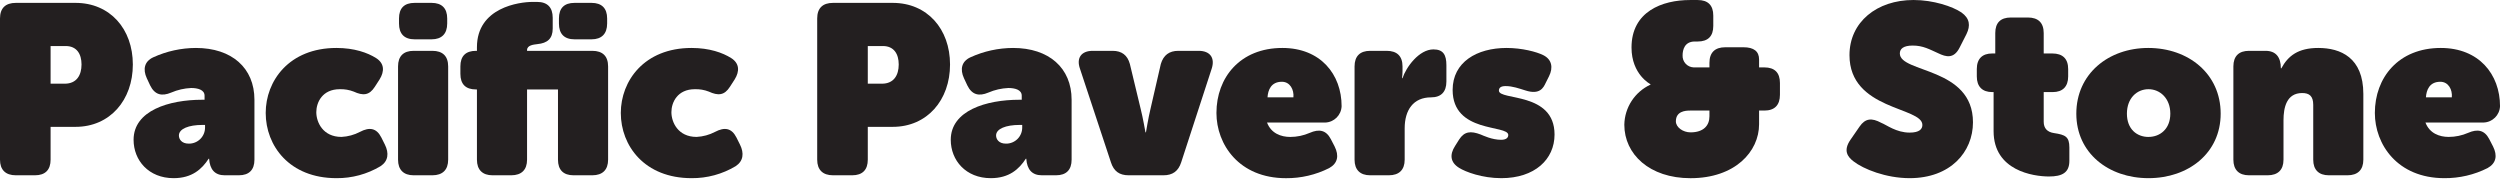
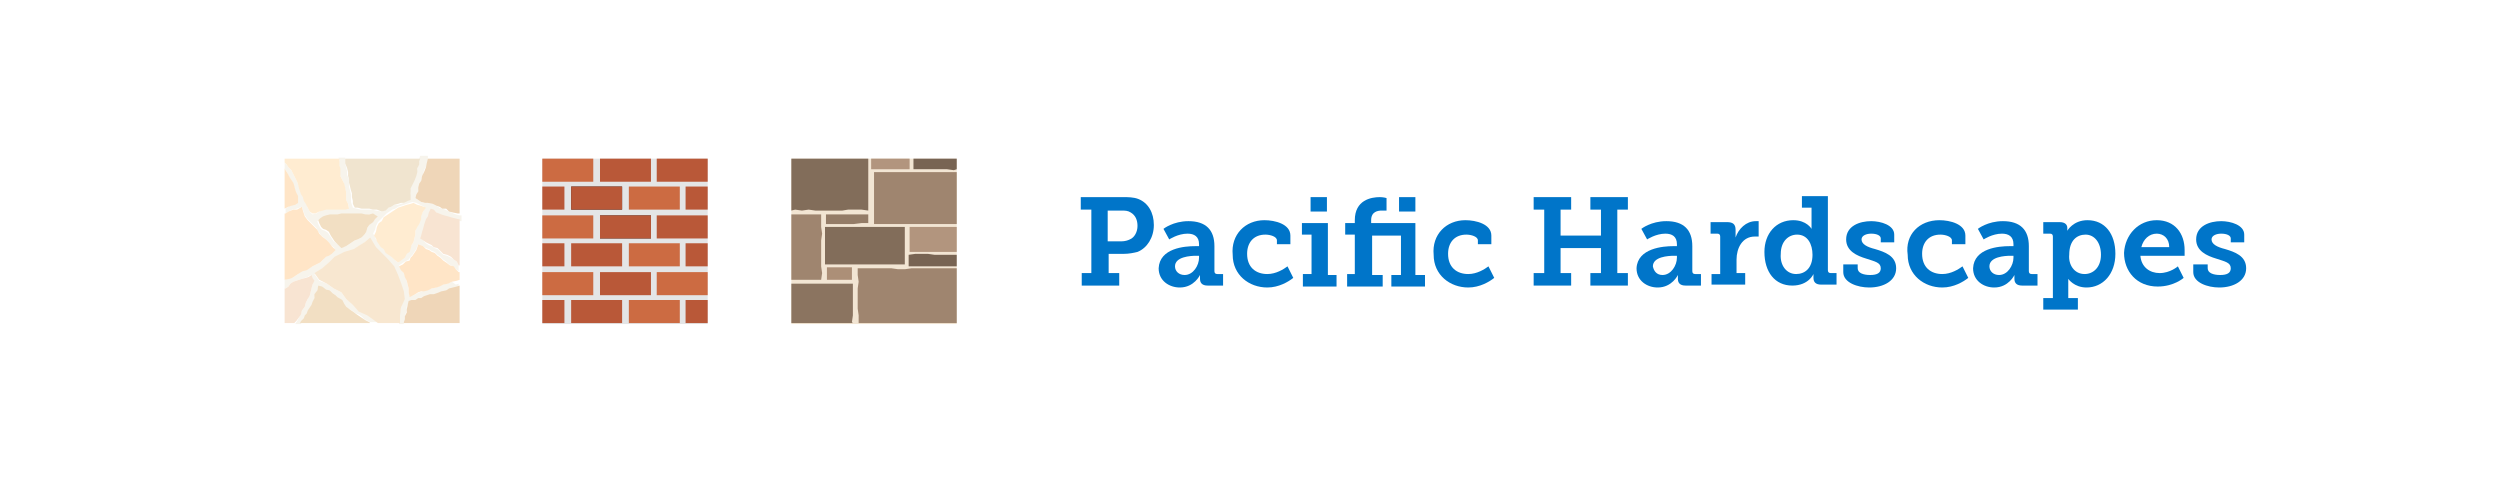
- <svg xmlns="http://www.w3.org/2000/svg" id="Layer_1" data-name="Layer 1" viewBox="0 0 1042.59 74.3">
-   <defs>
-     <style>.cls-1{fill:#231f20;}</style>
-   </defs>
-   <path class="cls-1" d="M-719.6-337.41c0-4.3,2.3-6.5,6.6-6.5h24.9c14.4,0,23.9,10.9,23.9,25.7s-9.5,26-23.9,26h-10.4v13.7c0,4.2-2.2,6.5-6.5,6.5h-8c-4.3,0-6.6-2.3-6.6-6.5v-58.9Zm27,27.2c5,0,7-3.6,7-8s-2-7.7-6.6-7.7h-6.3v15.7h5.9Z" transform="translate(719.6 345.11)" />
-   <path class="cls-1" d="M-635.29-303.51h1v-1.7c0-2.5-2.9-3.2-5.6-3.2a23.67,23.67,0,0,0-8.3,1.9c-4,1.7-6.9.9-8.8-3l-1.4-3c-1.7-3.7-1-7,2.7-8.7a43.07,43.07,0,0,1,17.8-3.9c14.9,0,24.4,8.3,24.4,21.6v25c0,4.2-2.2,6.5-6.5,6.5h-5.9c-4.1,0-6.2-2.4-6.5-6.9h-0.2c-2.8,4.3-6.9,8.1-14.6,8.1-10.4,0-16.7-7.4-16.7-16C-663.9-299-649.1-303.51-635.29-303.51Zm-5.6,18.3a6.68,6.68,0,0,0,6.8-6.8v-1h-1.1c-5.7,0-9.8,1.6-9.8,4.4C-645-287.11-643.9-285.21-640.89-285.21Z" transform="translate(719.6 345.11)" />
-   <path class="cls-1" d="M-579.29-325.11c7.5,0,13,2,16.5,4.2s3.6,5.5,1.5,8.9l-2,3.1c-2.3,3.6-4.9,3.8-8.8,2a14.79,14.79,0,0,0-5.8-1c-7.3,0-9.8,5.5-9.8,9.6s2.7,10.3,10.5,10.3a18.62,18.62,0,0,0,7.7-2.1c4-2.1,6.9-1.6,8.9,2.3l1.5,3c1.8,3.6,1.4,6.9-1.8,9a35.19,35.19,0,0,1-18.4,5c-19.6,0-29.5-13.5-29.5-27.2C-608.8-311.31-599.1-325.11-579.29-325.11Z" transform="translate(719.6 345.11)" />
-   <path class="cls-1" d="M-553.6-317.41c0-4.3,2.3-6.5,6.5-6.5h7.8c4.3,0,6.6,2.2,6.6,6.5v38.9c0,4.2-2.3,6.5-6.6,6.5h-7.8c-4.2,0-6.5-2.3-6.5-6.5v-38.9Zm0.4-17.9v-2.1c0-4.3,2.2-6.5,6.5-6.5h7.1c4.2,0,6.5,2.2,6.5,6.5v2.1c0,4.3-2.3,6.6-6.5,6.6h-7.1C-551-328.71-553.2-331-553.2-335.31Z" transform="translate(719.6 345.11)" />
-   <path class="cls-1" d="M-520.7-307.81h-0.4c-4.3,0-6.5-2.2-6.5-6.5v-3.1c0-4.3,2.2-6.5,6.5-6.5h0.4v-1.5c0-16.6,17.7-18.9,23.2-18.9h1.9c4.3,0,6.5,2.3,6.5,6.6v4.5c0,4.2-2.2,6.1-6.4,6.5-1.5.2-4.3,0.4-4.3,2.5v0.3h27.2c4.3,0,6.6,2.2,6.6,6.5v38.9c0,4.2-2.3,6.5-6.6,6.5h-7.8c-4.3,0-6.5-2.3-6.5-6.5v-29.3h-12.9v29.3c0,4.2-2.3,6.5-6.6,6.5h-7.8c-4.2,0-6.5-2.3-6.5-6.5v-29.3Zm34.2-27.5v-2.1c0-4.3,2.2-6.5,6.5-6.5h7.1c4.2,0,6.5,2.2,6.5,6.5v2.1c0,4.3-2.3,6.6-6.5,6.6H-480C-484.3-328.71-486.5-331-486.5-335.31Z" transform="translate(719.6 345.11)" />
-   <path class="cls-1" d="M-431.2-325.11c7.5,0,13,2,16.5,4.2s3.6,5.5,1.5,8.9l-2,3.1c-2.3,3.6-4.9,3.8-8.8,2a14.79,14.79,0,0,0-5.8-1c-7.3,0-9.8,5.5-9.8,9.6s2.7,10.3,10.5,10.3a18.62,18.62,0,0,0,7.7-2.1c4-2.1,6.9-1.6,8.9,2.3l1.5,3c1.8,3.6,1.4,6.9-1.8,9a35.19,35.19,0,0,1-18.4,5c-19.6,0-29.5-13.5-29.5-27.2C-460.7-311.31-451-325.11-431.2-325.11Z" transform="translate(719.6 345.11)" />
-   <path class="cls-1" d="M-378.8-337.41c0-4.3,2.3-6.5,6.6-6.5h24.9c14.4,0,23.9,10.9,23.9,25.7s-9.5,26-23.9,26h-10.4v13.7c0,4.2-2.2,6.5-6.5,6.5h-8c-4.3,0-6.6-2.3-6.6-6.5v-58.9Zm27,27.2c5,0,7-3.6,7-8s-2-7.7-6.6-7.7h-6.3v15.7h5.9Z" transform="translate(719.6 345.11)" />
-   <path class="cls-1" d="M-294.5-303.51h1v-1.7c0-2.5-2.9-3.2-5.6-3.2a23.67,23.67,0,0,0-8.3,1.9c-4,1.7-6.9.9-8.8-3l-1.4-3c-1.7-3.7-1-7,2.7-8.7a43.07,43.07,0,0,1,17.8-3.9c14.9,0,24.4,8.3,24.4,21.6v25c0,4.2-2.2,6.5-6.5,6.5h-5.9c-4.1,0-6.2-2.4-6.5-6.9h-0.2c-2.8,4.3-6.9,8.1-14.6,8.1-10.4,0-16.7-7.4-16.7-16C-323.1-299-308.3-303.51-294.5-303.51Zm-5.6,18.3a6.68,6.68,0,0,0,6.8-6.8v-1h-1.1c-5.7,0-9.8,1.6-9.8,4.4C-304.2-287.11-303.1-285.21-300.1-285.21Z" transform="translate(719.6 345.11)" />
-   <path class="cls-1" d="M-269.2-316.41c-1.6-4.5.5-7.5,5.3-7.5h8.3c3.8,0,6.2,1.8,7.2,5.5l4.5,18.7c0.9,3.5,2,9.8,2,9.8h0.2s1-6.1,1.9-9.8l4.3-18.7c1.1-3.7,3.5-5.5,7.3-5.5h8.5c4.8,0,6.9,3,5.4,7.5l-12.7,39c-1.2,3.7-3.6,5.4-7.4,5.4h-14.5c-3.9,0-6.2-1.7-7.4-5.4Z" transform="translate(719.6 345.11)" />
-   <path class="cls-1" d="M-184.8-325.11c15.9,0,24.7,11,24.7,24.3A7.09,7.09,0,0,1-167-294h-24.2c1.7,4.5,5.8,6,9.7,6a20.33,20.33,0,0,0,8.1-1.7c3.9-1.7,6.8-1.2,8.8,2.6l1.6,3.1c1.9,3.8,1.3,7-2.3,9a39.39,39.39,0,0,1-18,4.2c-19.6,0-29-14.1-29-27.2C-212.3-312.71-202.5-325.11-184.8-325.11Zm4.6,20.6c0.3-3.2-1.4-6.5-4.8-6.5-4.5,0-5.8,3.4-6,6.5h10.8Z" transform="translate(719.6 345.11)" />
-   <path class="cls-1" d="M-154.7-317.41c0-4.3,2.3-6.5,6.5-6.5h6.9c4.3,0,6.6,2.2,6.6,6.5v2a23.28,23.28,0,0,1-.2,2.9h0.2c1.5-4.6,6.9-12,12.9-12,4.1,0,5.4,2.3,5.4,6.6v6.8c0,4.3-2.2,6.6-6.4,6.6-7.4,0-11,5.3-11,12.9v13.1c0,4.2-2.3,6.5-6.6,6.5h-7.8c-4.2,0-6.5-2.3-6.5-6.5v-38.9Z" transform="translate(719.6 345.11)" />
-   <path class="cls-1" d="M-112.8-284.21l1.7-2.7c2.2-3.4,4.8-3.7,9-2.1,1,0.4,4.7,2.2,8.5,2.2,2.2,0,3-.9,3-2,0-4.4-23.2-.6-23.2-18.8,0-11.6,10.1-17.5,22.5-17.5,6.4,0,12.5,1.6,15.3,3,3.6,1.8,4.2,5.2,2.4,8.8l-1.4,2.8c-0.9,1.9-2.4,5.1-8.5,3.1-2.6-.8-5.3-1.8-8.2-1.8-2,0-2.8.7-2.8,1.9,0,4.2,23.2.4,23.2,18.3,0,10.4-8.3,18.2-22.2,18.2-8,0-14.9-2.6-17.6-4.3C-114.8-277.41-115.1-280.61-112.8-284.21Z" transform="translate(719.6 345.11)" />
-   <path class="cls-1" d="M-31.3-309.81V-310s-7.9-4-7.9-15.3c0-15,12.8-19.8,24.4-19.8h3.2c4.3,0,6.5,2.2,6.5,6.5v4.3c0,4.3-2.2,6.5-6.5,6.5h-1.2c-4.3,0-5.1,3.5-5.1,5.8a4.8,4.8,0,0,0,4.6,5h6.6v-1.9c0-4.3,2.3-6.5,6.6-6.5H7.5c4.3,0,6.5,1.7,6.5,5.1v3.3h2.2c4.3,0,6.5,2.2,6.5,6.5v4.9c0,4.3-2.2,6.6-6.5,6.6H14v5.7c0,11.4-10,22.5-28.6,22.5-17.1,0-27.6-10-27.6-22.3A18.81,18.81,0,0,1-31.3-309.81Zm16.7,19.9c5.5,0,7.9-2.9,7.9-6.7V-299h-8.1c-2,0-5.9.3-5.9,4.5C-20.7-292-17.7-289.91-14.6-289.91Z" transform="translate(719.6 345.11)" />
-   <path class="cls-1" d="M52.1-286.81l3.8-5.5c2.4-3.5,5.1-3.7,9-1.6,2.3,0.9,6.3,4.1,11.9,4.1,4.1,0,5.3-1.5,5.3-3.2,0-7.6-30.4-6.1-30.4-29.1,0-13.8,11.4-23,26.7-23,8.3,0,16.3,2.7,20,5.2,3.5,2.5,3.8,5.5,2.1,9l-2.9,5.7c-2.4,4.7-5.6,3.9-8.9,2.3-3.6-1.6-6.3-3.2-10.6-3.2-4,0-5.4,1.4-5.4,3.3,0,8.2,30.5,5.6,30.5,28.7,0,12.4-9.4,23.3-26.4,23.3-9.9,0-19.3-3.8-23.4-7C50.9-279.71,49-282.31,52.1-286.81Z" transform="translate(719.6 345.11)" />
-   <path class="cls-1" d="M111.8-306.71h-0.6c-4.1,0-6.4-2.3-6.4-6.5v-3.1c0-4.3,2.3-6.5,6.4-6.5h1.3v-8.5c0-4.3,2.2-6.5,6.5-6.5h7.1c4.3,0,6.6,2.2,6.6,6.5v8.5h3.6c4.3,0,6.6,2.2,6.6,6.5v3.1c0,4.2-2.3,6.5-6.4,6.5h-3.8v12.4c0,2.7,1.5,4.3,4.3,4.7,4.7,0.7,6.4,1.5,6.4,6v5.6c0,4.9-3,6.5-8.5,6.5-6.5,0-23.1-2.4-23.1-18.9v-16.3Z" transform="translate(719.6 345.11)" />
-   <path class="cls-1" d="M176.3-325.11c16.8,0,30.2,10.8,30.2,27.4,0,16.4-13.4,26.9-30.1,26.9s-30.1-10.5-30.1-26.9C146.3-314.31,159.7-325.11,176.3-325.11Zm0.1,37.1c4.8,0,9.1-3.3,9.1-9.7s-4.3-10.2-9.1-10.2-9,3.7-9,10.2S171.6-288,176.4-288Z" transform="translate(719.6 345.11)" />
-   <path class="cls-1" d="M211.8-317.41c0-4.3,2.3-6.5,6.5-6.5h6.9c4.3,0,6.4,2.6,6.4,7.3h0.2c2.8-5.2,7-8.5,15.4-8.5,9.3,0,18.8,4,18.8,19.2v27.4c0,4.2-2.3,6.5-6.6,6.5h-7.8c-4.2,0-6.5-2.3-6.5-6.5v-22.9c0-3.7-1.7-4.9-4.6-4.9-6.5,0-7.8,6-7.8,11.4v16.4c0,4.2-2.3,6.5-6.6,6.5h-7.8c-4.2,0-6.5-2.3-6.5-6.5v-38.9Z" transform="translate(719.6 345.11)" />
-   <path class="cls-1" d="M298.3-325.11c15.9,0,24.7,11,24.7,24.3a7.09,7.09,0,0,1-6.9,6.8H291.9c1.7,4.5,5.8,6,9.7,6a20.33,20.33,0,0,0,8.1-1.7c3.9-1.7,6.8-1.2,8.8,2.6l1.6,3.1c1.9,3.8,1.3,7-2.3,9a39.38,39.38,0,0,1-18,4.2c-19.6,0-29-14.1-29-27.2C270.8-312.71,280.6-325.11,298.3-325.11Zm4.6,20.6c0.3-3.2-1.4-6.5-4.8-6.5-4.5,0-5.8,3.4-6,6.5h10.8Z" transform="translate(719.6 345.11)" />
+ <svg xmlns="http://www.w3.org/2000/svg" version="1.1" baseProfile="tiny" id="Layer_1" x="0px" y="0px" viewBox="0 0 260 50" xml:space="preserve">
+   <g>
+     <path fill="#0075C9" d="M112.4,28.4h1.1v-6.6h-1.1v-1.3h4.4c0.5,0,1.1,0,1.6,0.2c1,0.4,1.6,1.4,1.6,2.7c0,1.3-0.7,2.4-1.7,2.8   c-0.4,0.1-0.9,0.2-1.4,0.2h-1.6v2h1.1v1.3h-3.9V28.4z M116.6,25.1c0.4,0,0.7-0.1,0.9-0.2c0.5-0.2,0.8-0.8,0.8-1.4   c0-0.6-0.2-1.1-0.7-1.4c-0.3-0.2-0.6-0.2-1-0.2h-1.4v3.2H116.6z" />
+     <path fill="#0075C9" d="M124.3,25.6h0.4v-0.2c0-0.8-0.5-1.1-1.2-1.1c-1,0-1.9,0.6-1.9,0.6l-0.6-1.1c0,0,1-0.8,2.6-0.8   c1.8,0,2.7,0.9,2.7,2.6v2.6c0,0.2,0.1,0.3,0.3,0.3h0.6v1.2h-1.6c-0.6,0-0.8-0.3-0.8-0.7v-0.1c0-0.2,0-0.3,0-0.3h0   c0,0-0.6,1.3-2.1,1.3c-1.1,0-2.2-0.7-2.2-2C120.6,25.8,123.2,25.6,124.3,25.6z M123.2,28.6c0.9,0,1.5-1,1.5-1.8v-0.2h-0.3   c-0.6,0-2.2,0.1-2.2,1.1C122.2,28.2,122.6,28.6,123.2,28.6z" />
+     <path fill="#0075C9" d="M131.5,22.9c1.1,0,2.7,0.4,2.7,1.6v0.9h-1.4V25c0-0.4-0.7-0.6-1.2-0.6c-1.2,0-1.9,0.8-1.9,2   c0,1.4,0.9,2.1,2.1,2.1c0.9,0,1.7-0.5,2.1-0.8l0.6,1.2c-0.5,0.4-1.5,1-2.7,1c-1.9,0-3.6-1.3-3.6-3.4   C128,24.4,129.5,22.9,131.5,22.9z" />
+     <path fill="#0075C9" d="M135.4,28.5h1v-4.1h-1v-1.2h2.7v5.4h0.9v1.2h-3.5V28.5z M136.3,20.5h1.7V22h-1.7V20.5z" />
+     <path fill="#0075C9" d="M139.9,28.5h1v-4.1h-1v-1.2h1v-0.3c0-2.1,1.7-2.4,2.6-2.4c0.4,0,0.7,0.1,0.7,0.1v1.3c0,0-0.2,0-0.5,0   c-0.4,0-1.1,0.1-1.1,1v0.3h4.6v5.4h1v1.2h-3.5v-1.2h1v-4.1h-3v4.1h1.1v1.2h-3.7V28.5z M145.5,20.5h1.7V22h-1.7V20.5z" />
+     <path fill="#0075C9" d="M152.4,22.9c1.1,0,2.7,0.4,2.7,1.6v0.9h-1.4V25c0-0.4-0.7-0.6-1.2-0.6c-1.2,0-1.9,0.8-1.9,2   c0,1.4,0.9,2.1,2.1,2.1c0.9,0,1.7-0.5,2.1-0.8l0.6,1.2c-0.5,0.4-1.5,1-2.7,1c-1.9,0-3.6-1.3-3.6-3.4   C148.9,24.4,150.4,22.9,152.4,22.9z" />
+     <path fill="#0075C9" d="M159.5,28.4h1.1v-6.6h-1.1v-1.3h3.9v1.3h-1.1v2.7h4.2v-2.7h-1.1v-1.3h3.9v1.3h-1.1v6.6h1.1v1.3h-3.9v-1.3   h1.1v-2.6h-4.2v2.6h1.1v1.3h-3.9V28.4z" />
+     <path fill="#0075C9" d="M174,25.6h0.4v-0.2c0-0.8-0.5-1.1-1.2-1.1c-1,0-1.9,0.6-1.9,0.6l-0.6-1.1c0,0,1-0.8,2.6-0.8   c1.8,0,2.7,0.9,2.7,2.6v2.6c0,0.2,0.1,0.3,0.3,0.3h0.6v1.2h-1.6c-0.6,0-0.8-0.3-0.8-0.7v-0.1c0-0.2,0-0.3,0-0.3h0   c0,0-0.6,1.3-2.1,1.3c-1.1,0-2.2-0.7-2.2-2C170.3,25.8,173,25.6,174,25.6z M172.9,28.6c0.9,0,1.5-1,1.5-1.8v-0.2h-0.3   c-0.6,0-2.2,0.1-2.2,1.1C172,28.2,172.3,28.6,172.9,28.6z" />
+     <path fill="#0075C9" d="M177.9,28.5h1v-3.9c0-0.2-0.1-0.3-0.3-0.3h-0.7v-1.2h1.7c0.6,0,0.9,0.2,0.9,0.8v0.4c0,0.2,0,0.4,0,0.4h0   c0.3-0.9,1.1-1.7,2.1-1.7c0.2,0,0.3,0,0.3,0v1.6c0,0-0.2,0-0.4,0c-1.3,0-1.9,1.2-1.9,2.4v1.4h0.9v1.2h-3.5V28.5z" />
+     <path fill="#0075C9" d="M186.5,22.9c1.4,0,1.9,0.9,1.9,0.9h0c0,0,0-0.2,0-0.5v-1.7h-1v-1.2h2.7v7.7c0,0.2,0.1,0.3,0.3,0.3h0.6v1.2   h-1.6c-0.6,0-0.8-0.3-0.8-0.7v-0.1c0-0.2,0-0.3,0-0.3h0c0,0-0.5,1.2-2.2,1.2c-1.8,0-2.9-1.4-2.9-3.5   C183.5,24.3,184.7,22.9,186.5,22.9z M186.8,28.5c0.9,0,1.7-0.6,1.7-2c0-1.1-0.5-2.1-1.6-2.1c-0.9,0-1.7,0.7-1.7,2   C185.1,27.6,185.8,28.5,186.8,28.5z" />
+     <path fill="#0075C9" d="M191.8,27.5h1.4v0.4c0,0.5,0.6,0.7,1.3,0.7c0.7,0,1.1-0.2,1.1-0.7c0-0.6-0.6-0.7-1.5-1   c-1-0.3-2.1-0.8-2.1-2c0-1.4,1.4-1.9,2.6-1.9c1,0,2.4,0.4,2.4,1.4v0.8h-1.4v-0.4c0-0.3-0.4-0.5-1-0.5c-0.5,0-1,0.2-1,0.6   c0,0.5,0.6,0.8,1.4,1c1,0.3,2.2,0.7,2.2,2c0,1.3-1.3,2-2.8,2c-1.2,0-2.7-0.5-2.7-1.6V27.5z" />
+     <path fill="#0075C9" d="M201.7,22.9c1.1,0,2.7,0.4,2.7,1.6v0.9H203V25c0-0.4-0.7-0.6-1.2-0.6c-1.2,0-1.9,0.8-1.9,2   c0,1.4,0.9,2.1,2.1,2.1c0.9,0,1.7-0.5,2.1-0.8l0.6,1.2c-0.5,0.4-1.5,1-2.7,1c-1.9,0-3.6-1.3-3.6-3.4   C198.1,24.4,199.6,22.9,201.7,22.9z" />
+     <path fill="#0075C9" d="M209,25.6h0.4v-0.2c0-0.8-0.5-1.1-1.2-1.1c-1,0-1.9,0.6-1.9,0.6l-0.6-1.1c0,0,1-0.8,2.6-0.8   c1.8,0,2.7,0.9,2.7,2.6v2.6c0,0.2,0.1,0.3,0.3,0.3h0.6v1.2h-1.6c-0.6,0-0.8-0.3-0.8-0.7v-0.1c0-0.2,0-0.3,0-0.3h0   c0,0-0.6,1.3-2.1,1.3c-1.1,0-2.2-0.7-2.2-2C205.3,25.8,207.9,25.6,209,25.6z M207.9,28.6c0.9,0,1.5-1,1.5-1.8v-0.2h-0.3   c-0.6,0-2.2,0.1-2.2,1.1C206.9,28.2,207.3,28.6,207.9,28.6z" />
+     <path fill="#0075C9" d="M213.5,31v-6.4c0-0.2-0.1-0.3-0.3-0.3h-0.7v-1.2h1.7c0.6,0,0.8,0.3,0.8,0.6v0c0,0.2,0,0.3,0,0.3h0   c0,0,0.6-1.1,2.1-1.1c1.8,0,2.9,1.4,2.9,3.5c0,2.1-1.3,3.5-3,3.5c-1.3,0-1.9-0.9-1.9-0.9h0c0,0,0,0.2,0,0.6V31h1v1.2h-3.6V31H213.5   z M216.8,28.5c0.9,0,1.7-0.7,1.7-2c0-1.3-0.7-2.1-1.6-2.1c-0.9,0-1.7,0.6-1.7,2.1C215.1,27.5,215.7,28.5,216.8,28.5z" />
+     <path fill="#0075C9" d="M224.3,22.9c1.9,0,2.9,1.4,2.9,3.1c0,0.2,0,0.6,0,0.6h-4.6c0.1,1.2,1,1.8,2,1.8c1.1,0,1.9-0.7,1.9-0.7   l0.6,1.2c0,0-1,0.9-2.7,0.9c-2.2,0-3.5-1.6-3.5-3.5C221,24.4,222.4,22.9,224.3,22.9z M225.6,25.7c0-0.9-0.6-1.4-1.3-1.4   c-0.8,0-1.4,0.6-1.6,1.4H225.6z" />
+     <path fill="#0075C9" d="M228.2,27.5h1.4v0.4c0,0.5,0.6,0.7,1.3,0.7c0.7,0,1.1-0.2,1.1-0.7c0-0.6-0.6-0.7-1.5-1   c-1-0.3-2.1-0.8-2.1-2c0-1.4,1.4-1.9,2.6-1.9c1,0,2.4,0.4,2.4,1.4v0.8H232v-0.4c0-0.3-0.4-0.5-1-0.5c-0.5,0-1,0.2-1,0.6   c0,0.5,0.6,0.8,1.4,1c1,0.3,2.2,0.7,2.2,2c0,1.3-1.3,2-2.8,2c-1.2,0-2.7-0.5-2.7-1.6V27.5z" />
+   </g>
+   <g>
+     <path fill="#F7F4EC" d="M42.1,33.2l0-0.3l0.1-0.3l0.1-0.3l0-0.4l0.2-0.4l0.3-0.1l0.3-0.1l0.3-0.1l0.3,0l0.3-0.2l0.3-0.1l0.3,0   l0.3,0l0.3-0.1l0.5-0.2l0.5-0.1l0.4-0.2l0.4-0.1l0.5-0.1l0.2,0v-0.6l-0.3,0.1L47,29.3l-0.5,0.2l-0.5,0.1l-0.4,0.2l-0.3,0.1L44.9,30   l-0.4,0.1l-0.3,0.1l-0.3,0.1l-0.3,0.1L43,30.7l-0.4,0.1l-0.1-0.4l0-0.4l-0.1-0.4l-0.1-0.4l-0.1-0.3L42,28.4l-0.3-0.4l-0.2-0.4   l0.3-0.2l0.3-0.2l0.4-0.2l0.2-0.3l0.2-0.2l0.2-0.3l0.2-0.3l0.1-0.3l0.1-0.2l0.5,0.2l0.3,0.2l0.3,0.1l0.3,0.2l0.3,0.1l0.3,0.3   l0.3,0.2l0.3,0.3l0.3,0.2l0.3,0.3l0.4,0.2l0.3,0.3l0.3,0.2l0,0v-0.6l0,0l-0.2-0.4L47.2,27l-0.3-0.2l-0.4-0.2l-0.4-0.1l-0.3-0.3   l-0.3-0.3l-0.3-0.1l-0.3-0.2l-0.3-0.1l-0.3-0.2L44,25l-0.2-0.2l0.1-0.3l0.1-0.3l0.1-0.4l0.2-0.3l0.1-0.3l0.1-0.3l0.2-0.3l0.1-0.3   l0.2-0.4l0.3,0.1l0.3,0.3l0.5,0.2l0.3,0.1l0.3,0.1l0.4,0.1l0.4,0.1l0.4,0.1l0.1,0v-0.6l-0.2,0l-0.4-0.1L46.7,22l-0.4-0.2L46,21.7   l-0.3-0.1l-0.3-0.2L45,21.2l-0.5-0.1l-0.4,0L43.8,21l-0.3-0.2l-0.3-0.2l0.1-0.4l0.2-0.3l0.1-0.4l0.1-0.4l0.1-0.4l0.2-0.5l0.1-0.5   l0.3-0.5l0.1-0.5l0-0.5h-0.8l0,0l-0.1,0.3l0,0.3l-0.2,0.4l0,0.4l-0.1,0.5l-0.2,0.4l-0.3,0.4l-0.2,0.4l0,0.4l0.1,0.4l-0.1,0.4   l-0.3,0.1L42,21.1l-0.3,0.1l-0.3,0.1L41,21.3l-0.3,0.2l-0.4,0.1l-0.3,0.3L39.7,22l-0.6-0.1l-0.4-0.1l-0.4,0l-0.4,0l-0.4,0l-0.4-0.1   l-0.4-0.1l-0.1-0.3l-0.1-0.3l0-0.4l0-0.4l-0.1-0.4l-0.1-0.4L36.3,19l0-0.4l-0.2-0.4l0-0.4l-0.1-0.4L35.9,17l0-0.4l0-0.2h-0.7l0,0   l0.1,0.3l-0.1,0.3l0.1,0.3l0,0.4l0,0.4l0.2,0.4l0.2,0.4l0.1,0.4L36,20l0,0.4l0,0.4l0.2,0.4l0.1,0.4l-0.4,0.1l-0.4,0l-0.4,0l-0.4,0   l-0.4,0l-0.4,0l-0.4,0.1L33.2,22l-0.3,0.2l-0.4,0.1L32.2,22L32,21.6l-0.1-0.4l-0.2-0.4l-0.1-0.3l-0.1-0.3l-0.1-0.3l-0.1-0.3   L31,19.2l-0.1-0.3l-0.2-0.4l-0.2-0.4l-0.2-0.4L30,17.4l-0.2-0.3l-0.2-0.2v0.6l0.1,0.2l0.2,0.3l0.1,0.3l0.2,0.3l0.2,0.3l0.1,0.3   l0.1,0.3l0.1,0.3l0.1,0.3l0,0.4l0.1,0.3l-0.3,0.2l-0.4,0.1L30,21.5l-0.3,0.2v0.5l0,0L30,22l0.4-0.2l0.5-0.1l0.5-0.2l0.1,0.3   l0.1,0.3l0.1,0.3l0.3,0.4l0.3,0.3l0.3,0.3l0.3,0.3l0.2,0.4l0.3,0.4l0.4,0.3l0.3,0.3l0.3,0.4l0.4,0.3l-0.4,0.4l-0.3,0.2l-0.3,0.2   L33.6,27l-0.3,0.3l-0.4,0.2l-0.4,0.2l-0.4,0.2l-0.3,0.1l-0.3,0.1l-0.3,0.1L31,28.5l-0.3,0.2l-0.3,0.2l-0.3,0l-0.5,0.2V30l0.1,0   l0.3-0.2l0.2-0.3l0.3-0.2l0.3-0.1l0.3-0.1l0.3-0.1l0.3-0.1l0.3-0.1l0.3-0.2l0.1,0.3l0.2,0.3l-0.1,0.4L32.4,30l-0.1,0.4l-0.1,0.4   L32,31.1l-0.2,0.4l-0.1,0.4l-0.3,0.4l-0.1,0.3L31.1,33l-0.2,0.4l-0.2,0.3h0.6l0.1-0.3l0.3-0.3l0.1-0.3l0.2-0.2l0.1-0.3l0.2-0.3   l0.2-0.3l0.1-0.3l0.1-0.4l0.1-0.4l0.2-0.4l0.1-0.4l0.4,0.1l0.4,0.2l0.4,0.1l0.3,0.3l0.3,0.2l0.2,0.2l0.4,0.3l0.2,0.4l0.2,0.3   l0.3,0.2l0.4,0.2l0.4,0.3l0.3,0.1l0.3,0.2l0.3,0.3l0.4,0.2l0.2,0.1h0.8l-0.4-0.3l-0.7-0.5l-0.9-0.4l-0.6-0.7L36,31.1l-0.5-0.7   L34.7,30L34,29.5l-0.8-0.3l-0.5-0.7l0.7-0.5l0.7-0.5l0.6-0.6l1-0.5l1-0.3l0.6-0.5l0.5-0.3l0.5-0.4l0.6,1l0.6,0.6l0.6,0.6l0.7,0.8   l0.4,1l0.3,0.8l0.3,0.8l0.1,0.9L41.7,32l-0.2,0.9l0,0.8H42l0-0.1L42.1,33.2z M38.4,23.4l-0.2,0.3l-0.1,0.4l-0.2,0.3l-0.3,0.3   l-0.4,0.2L36.9,25l-0.3,0.2l-0.3,0.2L36,25.6l-0.4,0.1l-0.3-0.2L35,25.3l-0.3-0.2l-0.2-0.3l-0.2-0.3l-0.2-0.3l-0.3-0.2l-0.3-0.1   l-0.2-0.2l-0.2-0.4l-0.1-0.3l0.3-0.2l0.3-0.2l0.3-0.1l0.4-0.1l0.4,0l0.4,0l0.4-0.1l0.4,0l0.4,0l0.4,0l0.4,0l0.4,0l0.4,0.1l0.4-0.1   l0.4,0l0.3,0.1l0.3,0.1L39,22.8l-0.3,0.3L38.4,23.4z M41.4,27.3L41,27l-0.3-0.4l-0.3-0.2l-0.3-0.2l-0.2-0.4l-0.3-0.3l-0.2-0.3   l-0.3-0.3l-0.1-0.3l-0.2-0.3l0.2-0.4l0.1-0.4l0.2-0.4l0.3-0.3l0.3-0.3l0.3-0.3l0.3-0.2l0.3-0.2l0.3-0.1l0.3-0.2l0.3-0.1l0.3-0.1   l0.3-0.1l0.3-0.1l0.3-0.1l0.4,0.1l0.4,0.2l0.4,0.2L44,22l-0.2,0.4l-0.1,0.3l-0.2,0.5l-0.2,0.4L43.2,24l0,0.4l-0.1,0.4L43,25.2   l-0.2,0.3l-0.2,0.3l-0.1,0.3l-0.3,0.2l-0.2,0.4l-0.4,0.2L41.4,27.3z" />
+     <polygon fill="#F2DFC3" points="38,33.3 37.7,33.1 37.4,32.9 37.1,32.7 36.7,32.4 36.4,32.2 36,31.9 35.8,31.6 35.6,31.2    35.1,30.9 34.9,30.7 34.6,30.5 34.3,30.2 33.9,30.1 33.5,29.8 33.1,29.7 33,30.2 32.7,30.6 32.7,31 32.5,31.4 32.4,31.7 32.2,32    32,32.3 31.9,32.6 31.7,32.8 31.6,33.1 31.3,33.4 31.2,33.6 38.5,33.6 38.4,33.5  " />
+     <polygon fill="#F8E4D2" points="31.1,33 31.3,32.7 31.4,32.3 31.7,31.9 31.8,31.5 32,31.1 32.2,30.8 32.3,30.4 32.4,30 32.5,29.6    32.7,29.2 32.5,28.9 32.4,28.6 32.1,28.8 31.8,28.9 31.4,29 31.1,29.1 30.8,29.2 30.5,29.3 30.2,29.5 30,29.8 29.7,30 29.6,30    29.6,33.6 30.6,33.6 30.8,33.4  " />
+     <polygon fill="#F8E7D0" points="41.7,32 42.1,31.1 42,30.3 41.7,29.4 41.4,28.6 41,27.7 40.3,26.9 39.7,26.3 39.1,25.7 38.5,24.7    37.9,25.2 37.4,25.5 36.8,25.9 35.8,26.2 34.8,26.7 34.2,27.3 33.5,27.9 32.7,28.4 33.2,29.1 34,29.5 34.7,30 35.5,30.4 36,31.1    36.7,31.7 37.3,32.4 38.2,32.8 38.9,33.3 39.3,33.6 41.6,33.6 41.6,32.8  " />
+     <polygon fill="#FFE5C7" points="30.4,28.9 30.7,28.7 31,28.5 31.3,28.3 31.5,28.2 31.9,28.1 32.2,27.9 32.5,27.7 32.9,27.5    33.3,27.3 33.6,27 33.9,26.7 34.2,26.6 34.5,26.4 34.9,26 34.5,25.6 34.2,25.2 33.9,24.9 33.5,24.6 33.2,24.3 33,23.9 32.6,23.5    32.3,23.2 32,22.9 31.7,22.5 31.6,22.2 31.5,21.9 31.4,21.5 30.9,21.8 30.5,21.8 30,22 29.7,22.2 29.6,22.2 29.6,29.1 30.1,29  " />
+     <polygon fill="#F0E4CF" points="35.9,17 36.1,17.5 36.2,17.9 36.2,18.3 36.3,18.6 36.3,19 36.4,19.4 36.5,19.8 36.6,20.1    36.6,20.5 36.7,20.9 36.7,21.2 36.9,21.6 37.2,21.6 37.6,21.7 38,21.7 38.4,21.7 38.8,21.8 39.2,21.8 39.7,22 40.1,21.9 40.4,21.6    40.7,21.5 41,21.3 41.4,21.2 41.7,21.1 42,21.1 42.4,20.9 42.7,20.8 42.7,20.4 42.7,20 42.7,19.6 42.9,19.2 43.1,18.8 43.3,18.3    43.4,17.9 43.4,17.5 43.6,17.1 43.6,16.8 43.7,16.5 43.7,16.5 35.9,16.5 35.9,16.6  " />
+     <polygon fill="#EFD6B8" points="44.3,17.4 44.1,17.9 43.9,18.3 43.8,18.8 43.6,19.1 43.5,19.5 43.5,19.9 43.3,20.2 43.2,20.6    43.5,20.8 43.8,21 44.2,21.1 44.5,21.1 45,21.2 45.4,21.4 45.7,21.5 46,21.7 46.4,21.7 46.7,22 47.1,22.1 47.6,22.2 47.8,22.2    47.8,16.5 44.5,16.5 44.4,16.9  " />
+     <polygon fill="#FFE5C7" points="47.4,28 47.2,27.7 46.8,27.6 46.4,27.3 46.1,27.1 45.8,26.8 45.5,26.6 45.2,26.3 44.9,26.2    44.6,26 44.3,25.9 44,25.6 43.5,25.4 43.4,25.7 43.3,26 43.1,26.3 42.9,26.6 42.7,26.8 42.6,27.1 42.2,27.2 41.9,27.5 41.5,27.7    41.7,28.1 42,28.4 42.1,28.8 42.3,29.2 42.4,29.6 42.5,30 42.5,30.4 42.6,30.9 43,30.7 43.5,30.4 43.8,30.3 44.1,30.3 44.5,30.2    44.9,30 45.4,29.9 45.7,29.8 46.1,29.6 46.6,29.5 47,29.3 47.5,29.2 47.8,29.1 47.8,28.3 47.7,28.3  " />
+     <polygon fill="#F8E4D2" points="47.3,22.7 46.9,22.6 46.6,22.5 46.2,22.4 45.9,22.3 45.4,22.1 45.1,21.8 44.8,21.7 44.6,22.1    44.5,22.5 44.3,22.8 44.2,23.1 44.1,23.4 44,23.8 43.9,24.1 43.8,24.5 43.7,24.8 44,25 44.3,25.2 44.5,25.3 44.9,25.5 45.1,25.7    45.5,25.8 45.8,26.1 46.1,26.4 46.5,26.5 46.9,26.7 47.2,27 47.5,27.2 47.7,27.6 47.8,27.6 47.8,22.8 47.7,22.8  " />
+     <polygon fill="#FFECD1" points="42.1,26.8 42.3,26.4 42.6,26.2 42.7,25.9 42.8,25.5 43,25.2 43.1,24.8 43.2,24.4 43.2,24    43.4,23.6 43.6,23.3 43.8,22.8 43.8,22.5 44,22 44.3,21.6 43.8,21.4 43.4,21.3 43,21.1 42.7,21.2 42.3,21.3 42,21.4 41.7,21.5    41.4,21.6 41.1,21.8 40.8,22 40.5,22.2 40.2,22.4 39.9,22.6 39.7,23 39.4,23.2 39.2,23.6 39.1,24.1 38.9,24.5 39.1,24.8 39.2,25.1    39.4,25.4 39.6,25.7 39.9,25.9 40.1,26.3 40.4,26.5 40.7,26.7 41,27 41.4,27.3 41.7,27.1  " />
+     <polygon fill="#F2DFC3" points="39.3,22.5 39.1,22.4 38.8,22.2 38.4,22.3 38,22.3 37.6,22.2 37.2,22.2 36.8,22.2 36.4,22.2    35.9,22.2 35.5,22.2 35.1,22.3 34.7,22.3 34.3,22.3 33.9,22.4 33.6,22.5 33.3,22.7 33.1,22.9 33.2,23.2 33.4,23.6 33.6,23.8    33.9,23.9 34.2,24.1 34.4,24.5 34.6,24.8 34.8,25.1 35,25.3 35.3,25.6 35.5,25.8 36,25.6 36.3,25.4 36.6,25.2 36.9,25 37.2,24.9    37.6,24.7 37.9,24.4 38.1,24.1 38.2,23.7 38.4,23.4 38.8,23.1 39,22.8  " />
+     <polygon fill="#FFECD1" points="30,17.4 30.3,17.7 30.5,18.1 30.7,18.5 30.9,18.9 31,19.2 31.1,19.6 31.2,19.9 31.3,20.2    31.5,20.5 31.6,20.9 31.8,21.2 32,21.6 32.2,22 32.5,22.2 32.8,22.2 33.2,22 33.6,21.9 33.9,21.8 34.3,21.8 34.7,21.8 35.1,21.8    35.5,21.8 35.9,21.8 36.3,21.7 36.2,21.2 36,20.8 36,20.4 36,20 35.9,19.5 35.8,19.1 35.6,18.7 35.4,18.3 35.4,17.9 35.4,17.5    35.3,17.2 35.3,16.8 35.3,16.5 35.3,16.5 29.6,16.5 29.6,16.9 29.8,17.1  " />
+     <polygon fill="#FFE5C7" points="30.3,21.4 30.7,21.3 31,21.1 31,20.7 31,20.4 30.8,20 30.7,19.7 30.6,19.3 30.5,19 30.3,18.7    30.1,18.4 29.9,18 29.7,17.7 29.6,17.5 29.6,21.7 30,21.5  " />
+     <polygon fill="#EFD6B8" points="47.8,29.7 47.5,29.8 47.1,29.9 46.7,30 46.4,30.2 45.9,30.3 45.4,30.5 45.1,30.6 44.7,30.6    44.4,30.7 44.1,30.8 43.8,31 43.5,31 43.2,31.2 42.8,31.2 42.5,31.3 42.4,31.7 42.3,32.2 42.3,32.5 42.1,32.9 42.1,33.2 42,33.5    42,33.6 47.8,33.6  " />
+   </g>
+   <g>
+     <rect x="82.3" y="16.5" fill="#F2E5D3" width="17.2" height="17.2" />
+     <polygon fill="#826D5A" points="83.4,21.9 84.1,21.8 84.8,21.9 85.5,21.9 86.2,21.9 86.9,21.9 87.6,21.9 88.2,21.8 88.9,21.8    89.6,21.8 90.3,21.9 90.3,21.2 90.3,20.5 90.3,19.8 90.3,19.2 90.3,18.5 90.3,17.8 90.3,17.2 90.3,16.5 90.3,16.5 82.3,16.5    82.3,21.9 82.7,21.8  " />
+     <polygon fill="#B2957E" points="90.6,17.6 91.2,17.6 91.9,17.6 92.6,17.6 93.2,17.6 93.9,17.6 94.6,17.6 94.6,16.8 94.6,16.5    90.6,16.5 90.6,16.8  " />
+     <polygon fill="#786453" points="95,17.6 95.7,17.6 96.4,17.6 97.1,17.6 97.8,17.6 98.5,17.6 99.2,17.7 99.5,17.6 99.5,16.5    95,16.5 95,17  " />
+     <polygon fill="#9F856F" points="98.3,17.9 97.6,17.9 96.9,17.9 96.3,17.9 95.6,17.9 94.9,17.9 94.3,17.9 93.6,17.9 92.9,17.9    92.2,17.9 91.6,17.9 90.9,17.9 90.9,18.6 90.9,19.3 90.9,19.9 90.9,20.6 90.9,21.3 90.9,22 90.9,22.6 90.9,23.3 91.6,23.3    92.2,23.3 92.9,23.3 93.6,23.3 94.3,23.3 94.9,23.3 95.6,23.3 96.3,23.3 96.9,23.3 97.6,23.3 98.3,23.3 98.9,23.3 99.5,23.3    99.5,17.9 98.9,17.9  " />
+     <polygon fill="#B2957E" points="98.1,23.6 97.4,23.6 96.7,23.6 96,23.6 95.3,23.6 94.6,23.6 94.6,24.3 94.6,24.9 94.6,25.6    94.6,26.2 95.3,26.2 96,26.2 96.7,26.2 97.4,26.2 98.1,26.2 98.8,26.2 99.5,26.2 99.5,23.6 98.8,23.6  " />
+     <polygon fill="#826D5A" points="93.4,23.6 92.7,23.6 92,23.6 91.3,23.6 90.6,23.6 89.9,23.6 89.3,23.6 88.6,23.6 87.9,23.6    87.2,23.6 86.5,23.6 85.8,23.6 85.8,24.3 85.8,24.9 85.8,25.6 85.8,26.2 85.8,26.9 85.8,27.5 86.5,27.5 87.2,27.5 87.9,27.5    88.6,27.5 89.3,27.5 90,27.5 90.6,27.5 91.3,27.5 92,27.5 92.7,27.5 93.4,27.5 94.1,27.5 94.1,26.9 94.1,26.2 94.1,25.6 94.1,24.9    94.1,24.3 94.1,23.6  " />
+     <polygon fill="#947C67" points="87.4,23.3 88.1,23.3 88.8,23.3 89.6,23.2 90.3,23.2 90.3,22.3 89.6,22.3 88.8,22.3 88.1,22.3    87.4,22.3 86.7,22.3 85.9,22.3 85.9,23.3 86.7,23.3  " />
+     <polygon fill="#9F856F" points="83.5,29.1 84.2,29.1 84.8,29.1 85.4,29.1 85.5,28.4 85.4,27.7 85.4,27.1 85.4,26.4 85.4,25.7    85.4,25 85.5,24.3 85.4,23.6 85.4,23 85.4,22.3 84.8,22.3 84.2,22.3 83.5,22.3 82.9,22.3 82.3,22.3 82.3,29.1 82.9,29.1  " />
+     <polygon fill="#AC8F77" points="87.9,27.8 87.3,27.8 86.7,27.8 86,27.8 86,28.5 86,29.1 86.7,29.1 87.3,29.1 88,29.1 88.6,29.1    88.6,28.5 88.6,27.8  " />
+     <polygon fill="#8B7460" points="88.7,32.8 88.7,32.2 88.7,31.5 88.7,30.8 88.7,30.2 88.7,29.5 88,29.5 87.2,29.5 86.5,29.5    85.8,29.5 85.1,29.5 84.4,29.5 83.7,29.5 83,29.5 82.3,29.5 82.3,33.6 88.7,33.6 88.6,33.5  " />
+     <polygon fill="#9F856F" points="98.2,27.9 97.5,27.9 96.8,27.9 96.1,27.9 95.4,27.9 94.8,27.9 94.1,28 93.4,28 92.7,27.9 92,27.9    91.3,27.9 90.6,27.9 89.9,27.9 89.2,27.9 89.2,28.6 89.3,29.3 89.2,30 89.2,30.7 89.2,31.4 89.2,32.1 89.3,32.8 89.3,33.4    89.3,33.6 99.5,33.6 99.5,27.9 98.9,27.9  " />
+     <polygon fill="#786453" points="99.3,26.5 98.6,26.5 97.9,26.5 97.2,26.5 96.5,26.4 95.9,26.4 95.2,26.4 94.5,26.5 94.5,27.1    94.5,27.7 95.2,27.7 95.9,27.7 96.5,27.7 97.2,27.7 97.9,27.7 98.6,27.7 99.3,27.7 99.5,27.7 99.5,26.5  " />
+   </g>
+   <rect x="56.4" y="16.5" fill="#E4E5E6" width="17.2" height="17.2" />
+   <rect x="56.4" y="22.4" fill="#CC6B42" width="5.3" height="2.4" />
+   <rect x="62.4" y="22.4" fill="#231F20" width="5.3" height="2.4" />
+   <rect x="59.4" y="25.3" fill="#B95838" width="5.3" height="2.4" />
+   <rect x="65.4" y="25.3" fill="#CC6B42" width="5.3" height="2.4" />
+   <rect x="56.4" y="25.3" fill="#B95838" width="2.3" height="2.4" />
+   <rect x="71.3" y="25.3" fill="#B95838" width="2.3" height="2.4" />
+   <rect x="68.3" y="22.4" fill="#B95838" width="5.3" height="2.4" />
+   <rect x="56.4" y="28.3" fill="#CC6B42" width="5.3" height="2.4" />
+   <rect x="62.4" y="28.3" fill="#B95838" width="5.3" height="2.4" />
+   <rect x="59.4" y="19.4" fill="#231F20" width="5.3" height="2.4" />
+   <rect x="65.4" y="19.4" fill="#CC6B42" width="5.3" height="2.4" />
+   <rect x="71.3" y="19.4" fill="#B95838" width="2.3" height="2.4" />
+   <rect x="56.4" y="19.4" fill="#B95838" width="2.3" height="2.4" />
+   <rect x="62.4" y="22.4" fill="#B95838" width="5.3" height="2.4" />
+   <rect x="56.4" y="16.5" fill="#CC6B42" width="5.3" height="2.4" />
+   <rect x="59.4" y="19.4" fill="#B95838" width="5.3" height="2.4" />
+   <rect x="68.3" y="16.5" fill="#B95838" width="5.3" height="2.4" />
+   <rect x="62.4" y="16.5" fill="#B95838" width="5.3" height="2.4" />
+   <rect x="59.4" y="31.2" fill="#B95838" width="5.3" height="2.4" />
+   <rect x="65.4" y="31.2" fill="#CC6B42" width="5.3" height="2.4" />
+   <rect x="71.3" y="31.2" fill="#B95838" width="2.3" height="2.4" />
+   <rect x="56.4" y="31.2" fill="#B95838" width="2.3" height="2.4" />
+   <rect x="68.3" y="28.3" fill="#CC6B42" width="5.3" height="2.4" />
</svg>
